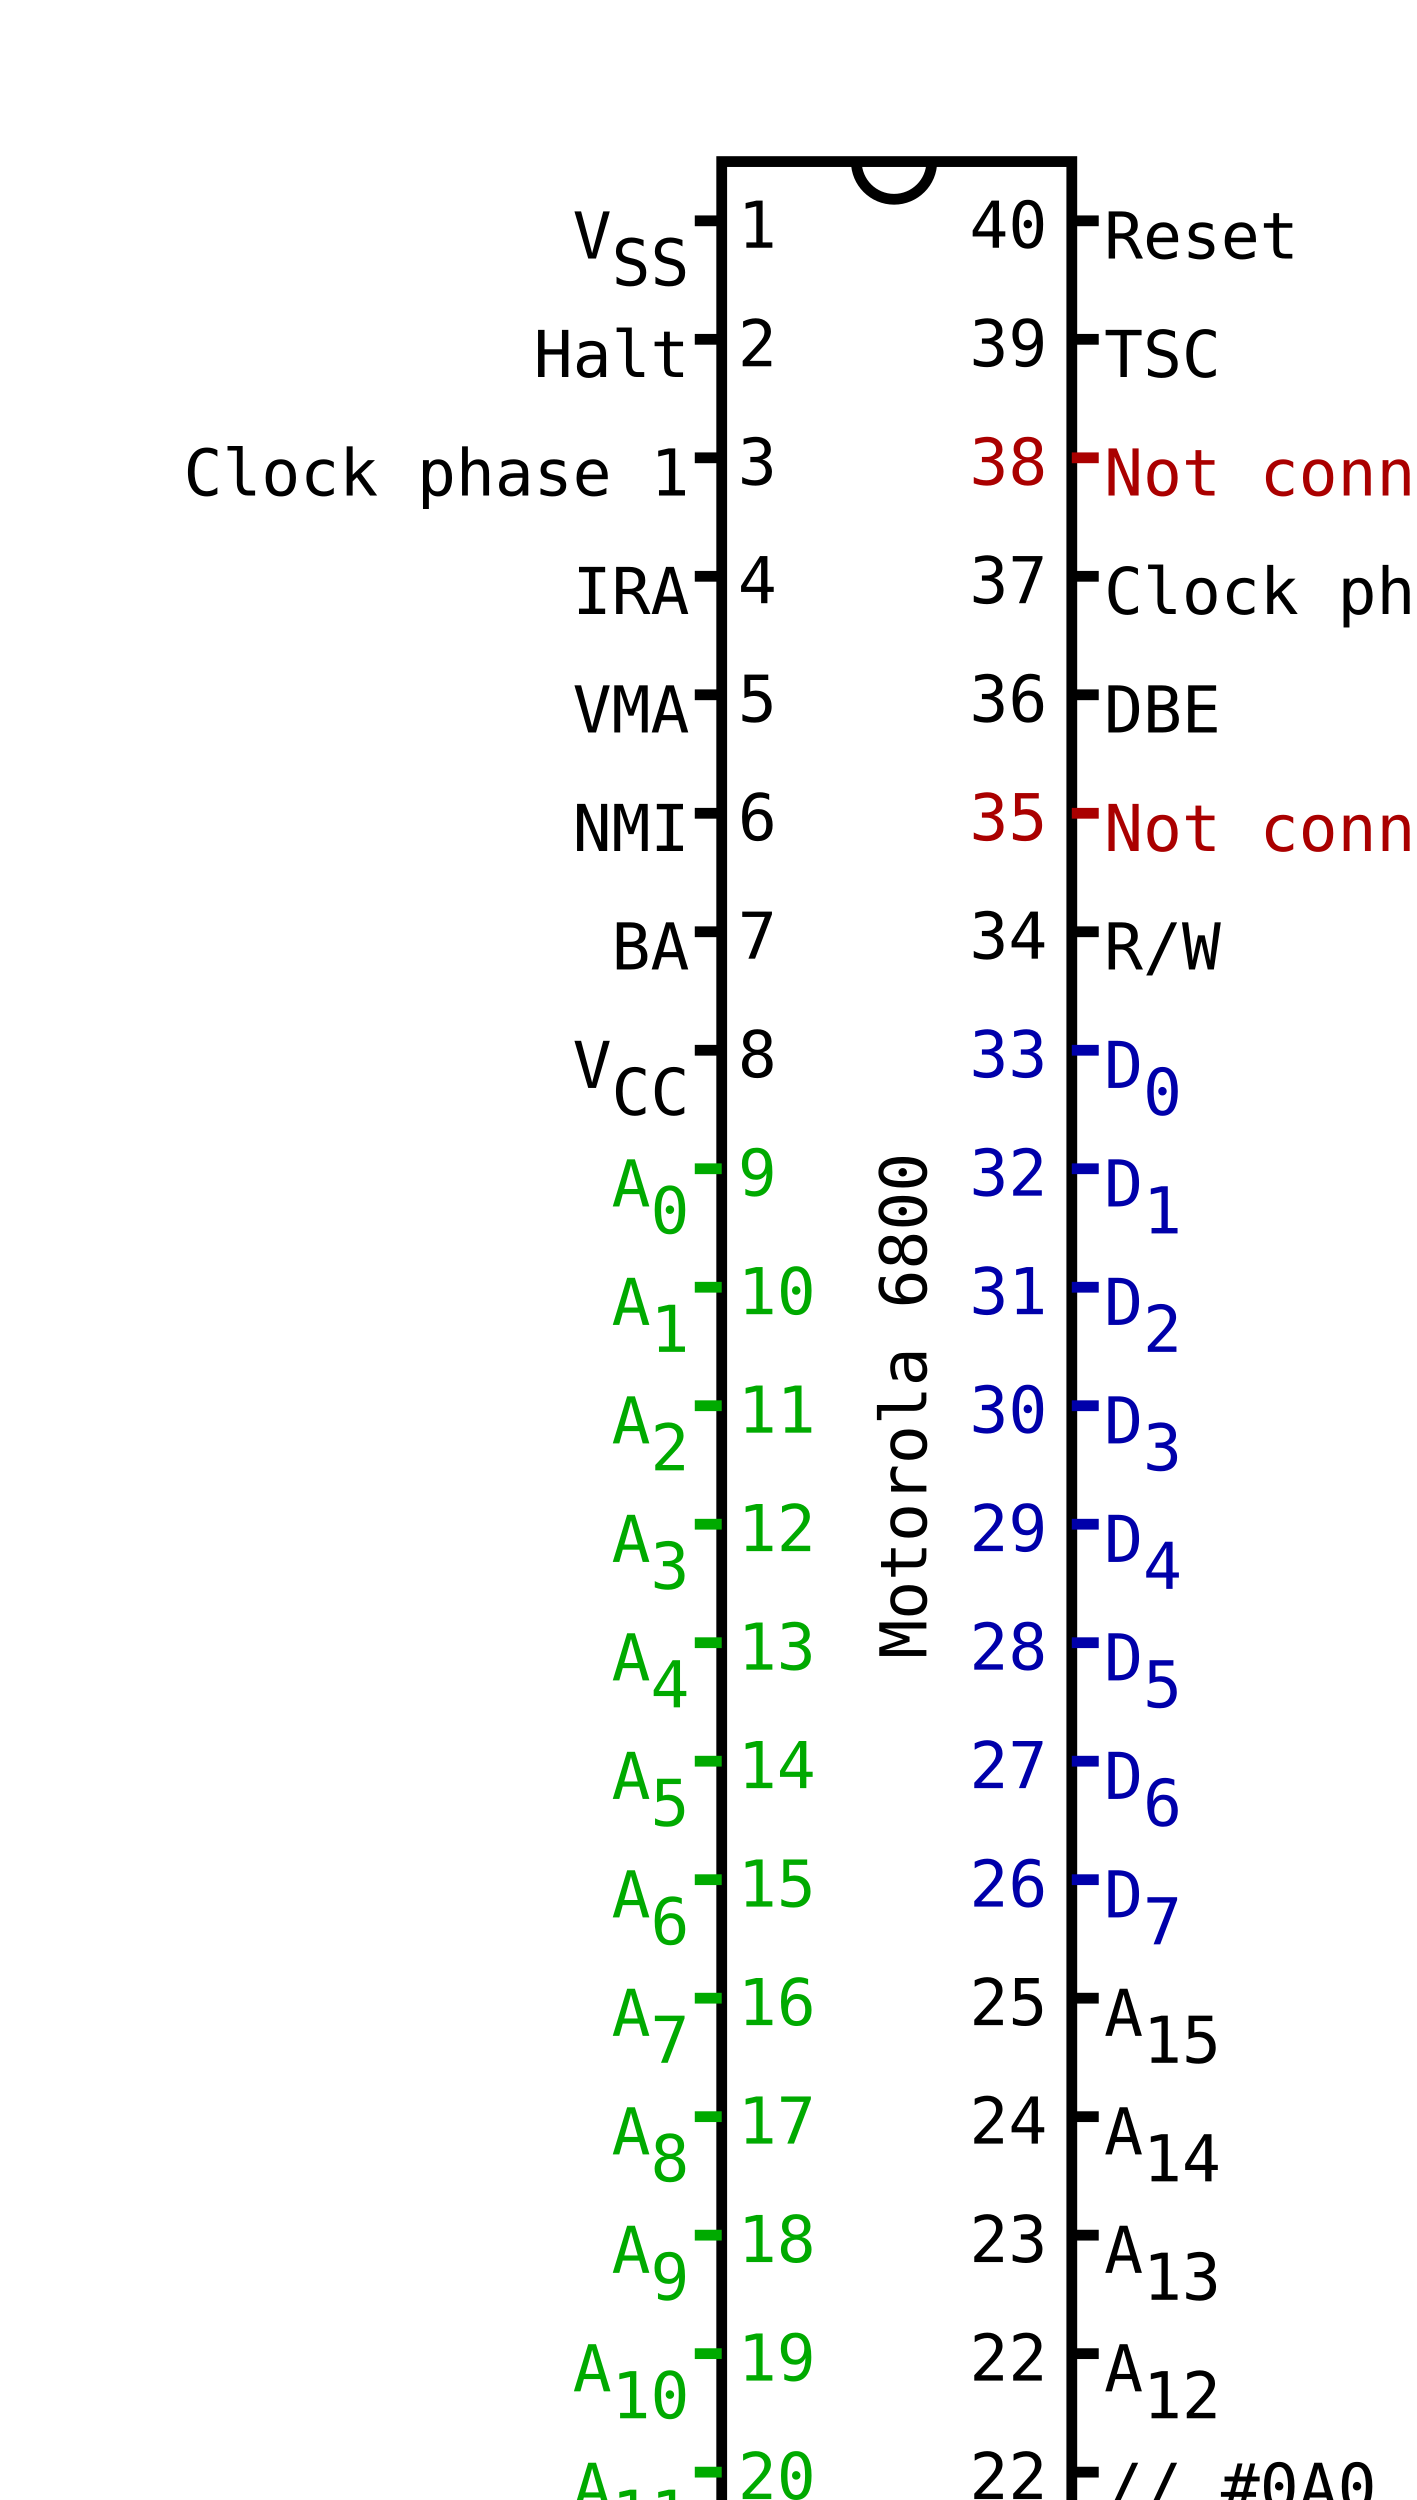
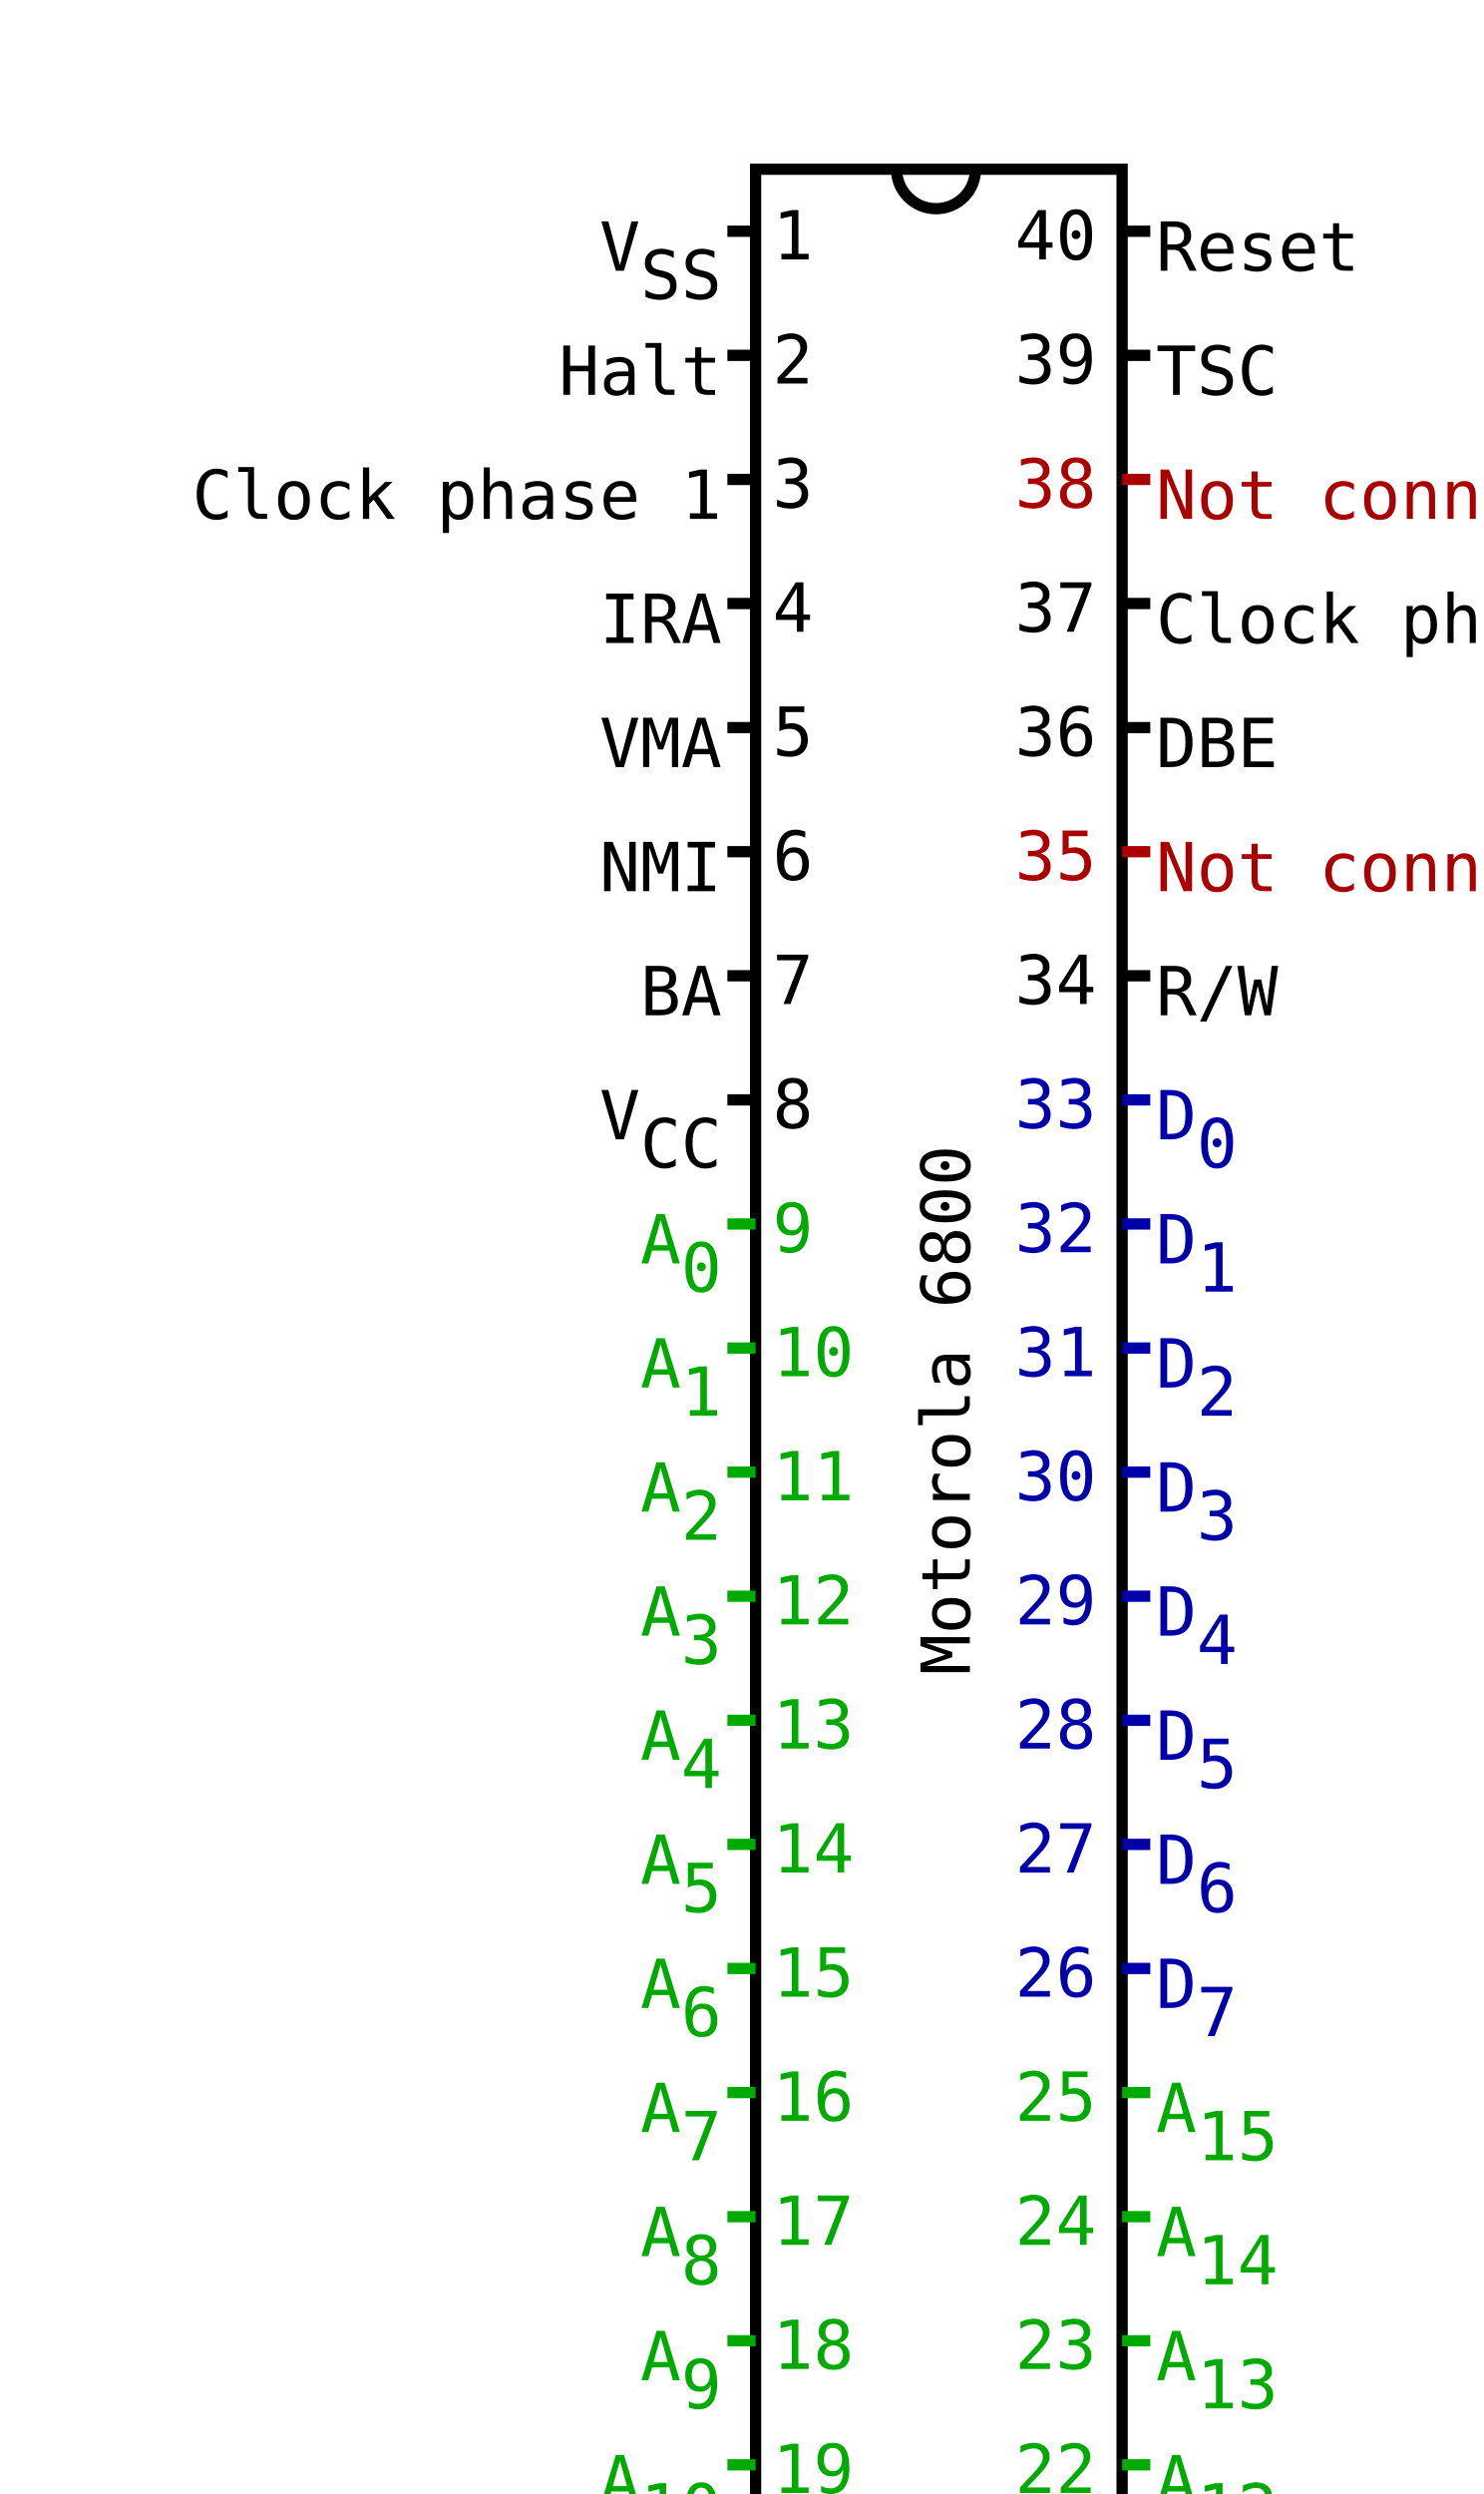
<svg xmlns="http://www.w3.org/2000/svg" version="1.1">
-   <rect x="134" y="30" width="65" height="462" fill="none" stroke-width="2" stroke="black" />
-   <text x="166" y="261" transform="rotate(-90 166 261)" alignment-baseline="central" text-anchor="middle" font-family="monospace">
+   <rect x="134" y="30" width="65" height="440" fill="none" stroke-width="2" stroke="black" />
+   <text x="166" y="250" transform="rotate(-90 166 250)" alignment-baseline="central" text-anchor="middle" font-family="monospace">
    <tspan x="166" dy="0.5em">Motorola 6800</tspan>
  </text>
  <path d="M159 30   A 7 7 0 0 0 173 30" stroke="black" fill="black" fill-opacity="0" stroke-width="2" />
  <text x="180" y="46" font-family="monospace" fill="black">40</text>
  <line x1="199" y1="41" x2="204" y2="41" stroke="black" stroke-width="2" />
  <text x="205" y="48" transform="rotate(0 205 48)" font-family="monospace" fill="black">Reset</text>
  <text x="180" y="68" font-family="monospace" fill="black">39</text>
  <line x1="199" y1="63" x2="204" y2="63" stroke="black" stroke-width="2" />
  <text x="205" y="70" transform="rotate(0 205 70)" font-family="monospace" fill="black">TSC</text>
  <text x="180" y="90" font-family="monospace" fill="#a00">38</text>
  <line x1="199" y1="85" x2="204" y2="85" stroke="#a00" stroke-width="2" />
  <text x="205" y="92" transform="rotate(0 205 92)" font-family="monospace" fill="#a00">Not connected</text>
  <text x="180" y="112" font-family="monospace" fill="black">37</text>
  <line x1="199" y1="107" x2="204" y2="107" stroke="black" stroke-width="2" />
  <text x="205" y="114" transform="rotate(0 205 114)" font-family="monospace" fill="black">Clock phase 2</text>
  <text x="180" y="134" font-family="monospace" fill="black">36</text>
  <line x1="199" y1="129" x2="204" y2="129" stroke="black" stroke-width="2" />
  <text x="205" y="136" transform="rotate(0 205 136)" font-family="monospace" fill="black">DBE</text>
  <text x="180" y="156" font-family="monospace" fill="#a00">35</text>
  <line x1="199" y1="151" x2="204" y2="151" stroke="#a00" stroke-width="2" />
  <text x="205" y="158" transform="rotate(0 205 158)" font-family="monospace" fill="#a00">Not connected</text>
  <text x="180" y="178" font-family="monospace" fill="black">34</text>
  <line x1="199" y1="173" x2="204" y2="173" stroke="black" stroke-width="2" />
  <text x="205" y="180" transform="rotate(0 205 180)" font-family="monospace" fill="black">R/W</text>
  <text x="180" y="200" font-family="monospace" fill="#00a">33</text>
  <line x1="199" y1="195" x2="204" y2="195" stroke="#00a" stroke-width="2" />
  <text x="205" y="202" transform="rotate(0 205 202)" font-family="monospace" fill="#00a">D<tspan dy="5">0</tspan>
  </text>
  <text x="180" y="222" font-family="monospace" fill="#00a">32</text>
  <line x1="199" y1="217" x2="204" y2="217" stroke="#00a" stroke-width="2" />
  <text x="205" y="224" transform="rotate(0 205 224)" font-family="monospace" fill="#00a">D<tspan dy="5">1</tspan>
  </text>
  <text x="180" y="244" font-family="monospace" fill="#00a">31</text>
  <line x1="199" y1="239" x2="204" y2="239" stroke="#00a" stroke-width="2" />
  <text x="205" y="246" transform="rotate(0 205 246)" font-family="monospace" fill="#00a">D<tspan dy="5">2</tspan>
  </text>
  <text x="180" y="266" font-family="monospace" fill="#00a">30</text>
  <line x1="199" y1="261" x2="204" y2="261" stroke="#00a" stroke-width="2" />
  <text x="205" y="268" transform="rotate(0 205 268)" font-family="monospace" fill="#00a">D<tspan dy="5">3</tspan>
  </text>
  <text x="180" y="288" font-family="monospace" fill="#00a">29</text>
  <line x1="199" y1="283" x2="204" y2="283" stroke="#00a" stroke-width="2" />
  <text x="205" y="290" transform="rotate(0 205 290)" font-family="monospace" fill="#00a">D<tspan dy="5">4</tspan>
  </text>
  <text x="180" y="310" font-family="monospace" fill="#00a">28</text>
  <line x1="199" y1="305" x2="204" y2="305" stroke="#00a" stroke-width="2" />
  <text x="205" y="312" transform="rotate(0 205 312)" font-family="monospace" fill="#00a">D<tspan dy="5">5</tspan>
  </text>
  <text x="180" y="332" font-family="monospace" fill="#00a">27</text>
  <line x1="199" y1="327" x2="204" y2="327" stroke="#00a" stroke-width="2" />
  <text x="205" y="334" transform="rotate(0 205 334)" font-family="monospace" fill="#00a">D<tspan dy="5">6</tspan>
  </text>
  <text x="180" y="354" font-family="monospace" fill="#00a">26</text>
  <line x1="199" y1="349" x2="204" y2="349" stroke="#00a" stroke-width="2" />
  <text x="205" y="356" transform="rotate(0 205 356)" font-family="monospace" fill="#00a">D<tspan dy="5">7</tspan>
  </text>
-   <text x="180" y="376" font-family="monospace" fill="black">25</text>
-   <line x1="199" y1="371" x2="204" y2="371" stroke="black" stroke-width="2" />
-   <text x="205" y="378" transform="rotate(0 205 378)" font-family="monospace" fill="black">A<tspan dy="5">15</tspan>
+   <text x="180" y="376" font-family="monospace" fill="#0a0">25</text>
+   <line x1="199" y1="371" x2="204" y2="371" stroke="#0a0" stroke-width="2" />
+   <text x="205" y="378" transform="rotate(0 205 378)" font-family="monospace" fill="#0a0">A<tspan dy="5">15</tspan>
  </text>
-   <text x="180" y="398" font-family="monospace" fill="black">24</text>
-   <line x1="199" y1="393" x2="204" y2="393" stroke="black" stroke-width="2" />
-   <text x="205" y="400" transform="rotate(0 205 400)" font-family="monospace" fill="black">A<tspan dy="5">14</tspan>
+   <text x="180" y="398" font-family="monospace" fill="#0a0">24</text>
+   <line x1="199" y1="393" x2="204" y2="393" stroke="#0a0" stroke-width="2" />
+   <text x="205" y="400" transform="rotate(0 205 400)" font-family="monospace" fill="#0a0">A<tspan dy="5">14</tspan>
  </text>
-   <text x="180" y="420" font-family="monospace" fill="black">23</text>
-   <line x1="199" y1="415" x2="204" y2="415" stroke="black" stroke-width="2" />
-   <text x="205" y="422" transform="rotate(0 205 422)" font-family="monospace" fill="black">A<tspan dy="5">13</tspan>
+   <text x="180" y="420" font-family="monospace" fill="#0a0">23</text>
+   <line x1="199" y1="415" x2="204" y2="415" stroke="#0a0" stroke-width="2" />
+   <text x="205" y="422" transform="rotate(0 205 422)" font-family="monospace" fill="#0a0">A<tspan dy="5">13</tspan>
  </text>
-   <text x="180" y="442" font-family="monospace" fill="black">22</text>
-   <line x1="199" y1="437" x2="204" y2="437" stroke="black" stroke-width="2" />
-   <text x="205" y="444" transform="rotate(0 205 444)" font-family="monospace" fill="black">A<tspan dy="5">12</tspan>
+   <text x="180" y="442" font-family="monospace" fill="#0a0">22</text>
+   <line x1="199" y1="437" x2="204" y2="437" stroke="#0a0" stroke-width="2" />
+   <text x="205" y="444" transform="rotate(0 205 444)" font-family="monospace" fill="#0a0">A<tspan dy="5">12</tspan>
  </text>
-   <text x="180" y="464" font-family="monospace" fill="black">22</text>
+   <text x="180" y="464" font-family="monospace" fill="black">21</text>
  <line x1="199" y1="459" x2="204" y2="459" stroke="black" stroke-width="2" />
-   <text x="205" y="466" transform="rotate(0 205 466)" font-family="monospace" fill="black">// #0A0</text>
-   <text x="180" y="486" font-family="monospace" fill="black">21</text>
-   <line x1="199" y1="481" x2="204" y2="481" stroke="black" stroke-width="2" />
-   <text x="205" y="488" transform="rotate(0 205 488)" font-family="monospace" fill="black">V<tspan dy="5">SS</tspan>
+   <text x="205" y="466" transform="rotate(0 205 466)" font-family="monospace" fill="black">V<tspan dy="5">SS</tspan>
  </text>
  <text x="137" y="46" font-family="monospace" fill="black">1</text>
  <line x1="134" y1="41" x2="129" y2="41" stroke="black" stroke-width="2" />
  <text x="128" y="48" transform="rotate(0 128 48)" font-family="monospace" fill="black" text-anchor="end">V<tspan dy="5">SS</tspan>
  </text>
  <text x="137" y="68" font-family="monospace" fill="black">2</text>
  <line x1="134" y1="63" x2="129" y2="63" stroke="black" stroke-width="2" />
  <text x="128" y="70" transform="rotate(0 128 70)" font-family="monospace" fill="black" text-anchor="end">Halt</text>
  <text x="137" y="90" font-family="monospace" fill="black">3</text>
  <line x1="134" y1="85" x2="129" y2="85" stroke="black" stroke-width="2" />
  <text x="128" y="92" transform="rotate(0 128 92)" font-family="monospace" fill="black" text-anchor="end">Clock phase 1</text>
  <text x="137" y="112" font-family="monospace" fill="black">4</text>
  <line x1="134" y1="107" x2="129" y2="107" stroke="black" stroke-width="2" />
  <text x="128" y="114" transform="rotate(0 128 114)" font-family="monospace" fill="black" text-anchor="end">IRA</text>
  <text x="137" y="134" font-family="monospace" fill="black">5</text>
  <line x1="134" y1="129" x2="129" y2="129" stroke="black" stroke-width="2" />
  <text x="128" y="136" transform="rotate(0 128 136)" font-family="monospace" fill="black" text-anchor="end">VMA</text>
  <text x="137" y="156" font-family="monospace" fill="black">6</text>
  <line x1="134" y1="151" x2="129" y2="151" stroke="black" stroke-width="2" />
  <text x="128" y="158" transform="rotate(0 128 158)" font-family="monospace" fill="black" text-anchor="end">NMI</text>
  <text x="137" y="178" font-family="monospace" fill="black">7</text>
  <line x1="134" y1="173" x2="129" y2="173" stroke="black" stroke-width="2" />
  <text x="128" y="180" transform="rotate(0 128 180)" font-family="monospace" fill="black" text-anchor="end">BA</text>
  <text x="137" y="200" font-family="monospace" fill="black">8</text>
  <line x1="134" y1="195" x2="129" y2="195" stroke="black" stroke-width="2" />
  <text x="128" y="202" transform="rotate(0 128 202)" font-family="monospace" fill="black" text-anchor="end">V<tspan dy="5">CC</tspan>
  </text>
  <text x="137" y="222" font-family="monospace" fill="#0a0">9</text>
  <line x1="134" y1="217" x2="129" y2="217" stroke="#0a0" stroke-width="2" />
  <text x="128" y="224" transform="rotate(0 128 224)" font-family="monospace" fill="#0a0" text-anchor="end">A<tspan dy="5">0</tspan>
  </text>
  <text x="137" y="244" font-family="monospace" fill="#0a0">10</text>
  <line x1="134" y1="239" x2="129" y2="239" stroke="#0a0" stroke-width="2" />
  <text x="128" y="246" transform="rotate(0 128 246)" font-family="monospace" fill="#0a0" text-anchor="end">A<tspan dy="5">1</tspan>
  </text>
  <text x="137" y="266" font-family="monospace" fill="#0a0">11</text>
  <line x1="134" y1="261" x2="129" y2="261" stroke="#0a0" stroke-width="2" />
  <text x="128" y="268" transform="rotate(0 128 268)" font-family="monospace" fill="#0a0" text-anchor="end">A<tspan dy="5">2</tspan>
  </text>
  <text x="137" y="288" font-family="monospace" fill="#0a0">12</text>
  <line x1="134" y1="283" x2="129" y2="283" stroke="#0a0" stroke-width="2" />
  <text x="128" y="290" transform="rotate(0 128 290)" font-family="monospace" fill="#0a0" text-anchor="end">A<tspan dy="5">3</tspan>
  </text>
  <text x="137" y="310" font-family="monospace" fill="#0a0">13</text>
  <line x1="134" y1="305" x2="129" y2="305" stroke="#0a0" stroke-width="2" />
  <text x="128" y="312" transform="rotate(0 128 312)" font-family="monospace" fill="#0a0" text-anchor="end">A<tspan dy="5">4</tspan>
  </text>
  <text x="137" y="332" font-family="monospace" fill="#0a0">14</text>
  <line x1="134" y1="327" x2="129" y2="327" stroke="#0a0" stroke-width="2" />
  <text x="128" y="334" transform="rotate(0 128 334)" font-family="monospace" fill="#0a0" text-anchor="end">A<tspan dy="5">5</tspan>
  </text>
  <text x="137" y="354" font-family="monospace" fill="#0a0">15</text>
  <line x1="134" y1="349" x2="129" y2="349" stroke="#0a0" stroke-width="2" />
  <text x="128" y="356" transform="rotate(0 128 356)" font-family="monospace" fill="#0a0" text-anchor="end">A<tspan dy="5">6</tspan>
  </text>
  <text x="137" y="376" font-family="monospace" fill="#0a0">16</text>
  <line x1="134" y1="371" x2="129" y2="371" stroke="#0a0" stroke-width="2" />
  <text x="128" y="378" transform="rotate(0 128 378)" font-family="monospace" fill="#0a0" text-anchor="end">A<tspan dy="5">7</tspan>
  </text>
  <text x="137" y="398" font-family="monospace" fill="#0a0">17</text>
  <line x1="134" y1="393" x2="129" y2="393" stroke="#0a0" stroke-width="2" />
  <text x="128" y="400" transform="rotate(0 128 400)" font-family="monospace" fill="#0a0" text-anchor="end">A<tspan dy="5">8</tspan>
  </text>
  <text x="137" y="420" font-family="monospace" fill="#0a0">18</text>
  <line x1="134" y1="415" x2="129" y2="415" stroke="#0a0" stroke-width="2" />
  <text x="128" y="422" transform="rotate(0 128 422)" font-family="monospace" fill="#0a0" text-anchor="end">A<tspan dy="5">9</tspan>
  </text>
  <text x="137" y="442" font-family="monospace" fill="#0a0">19</text>
  <line x1="134" y1="437" x2="129" y2="437" stroke="#0a0" stroke-width="2" />
  <text x="128" y="444" transform="rotate(0 128 444)" font-family="monospace" fill="#0a0" text-anchor="end">A<tspan dy="5">10</tspan>
  </text>
  <text x="137" y="464" font-family="monospace" fill="#0a0">20</text>
  <line x1="134" y1="459" x2="129" y2="459" stroke="#0a0" stroke-width="2" />
  <text x="128" y="466" transform="rotate(0 128 466)" font-family="monospace" fill="#0a0" text-anchor="end">A<tspan dy="5">11</tspan>
  </text>
</svg>
